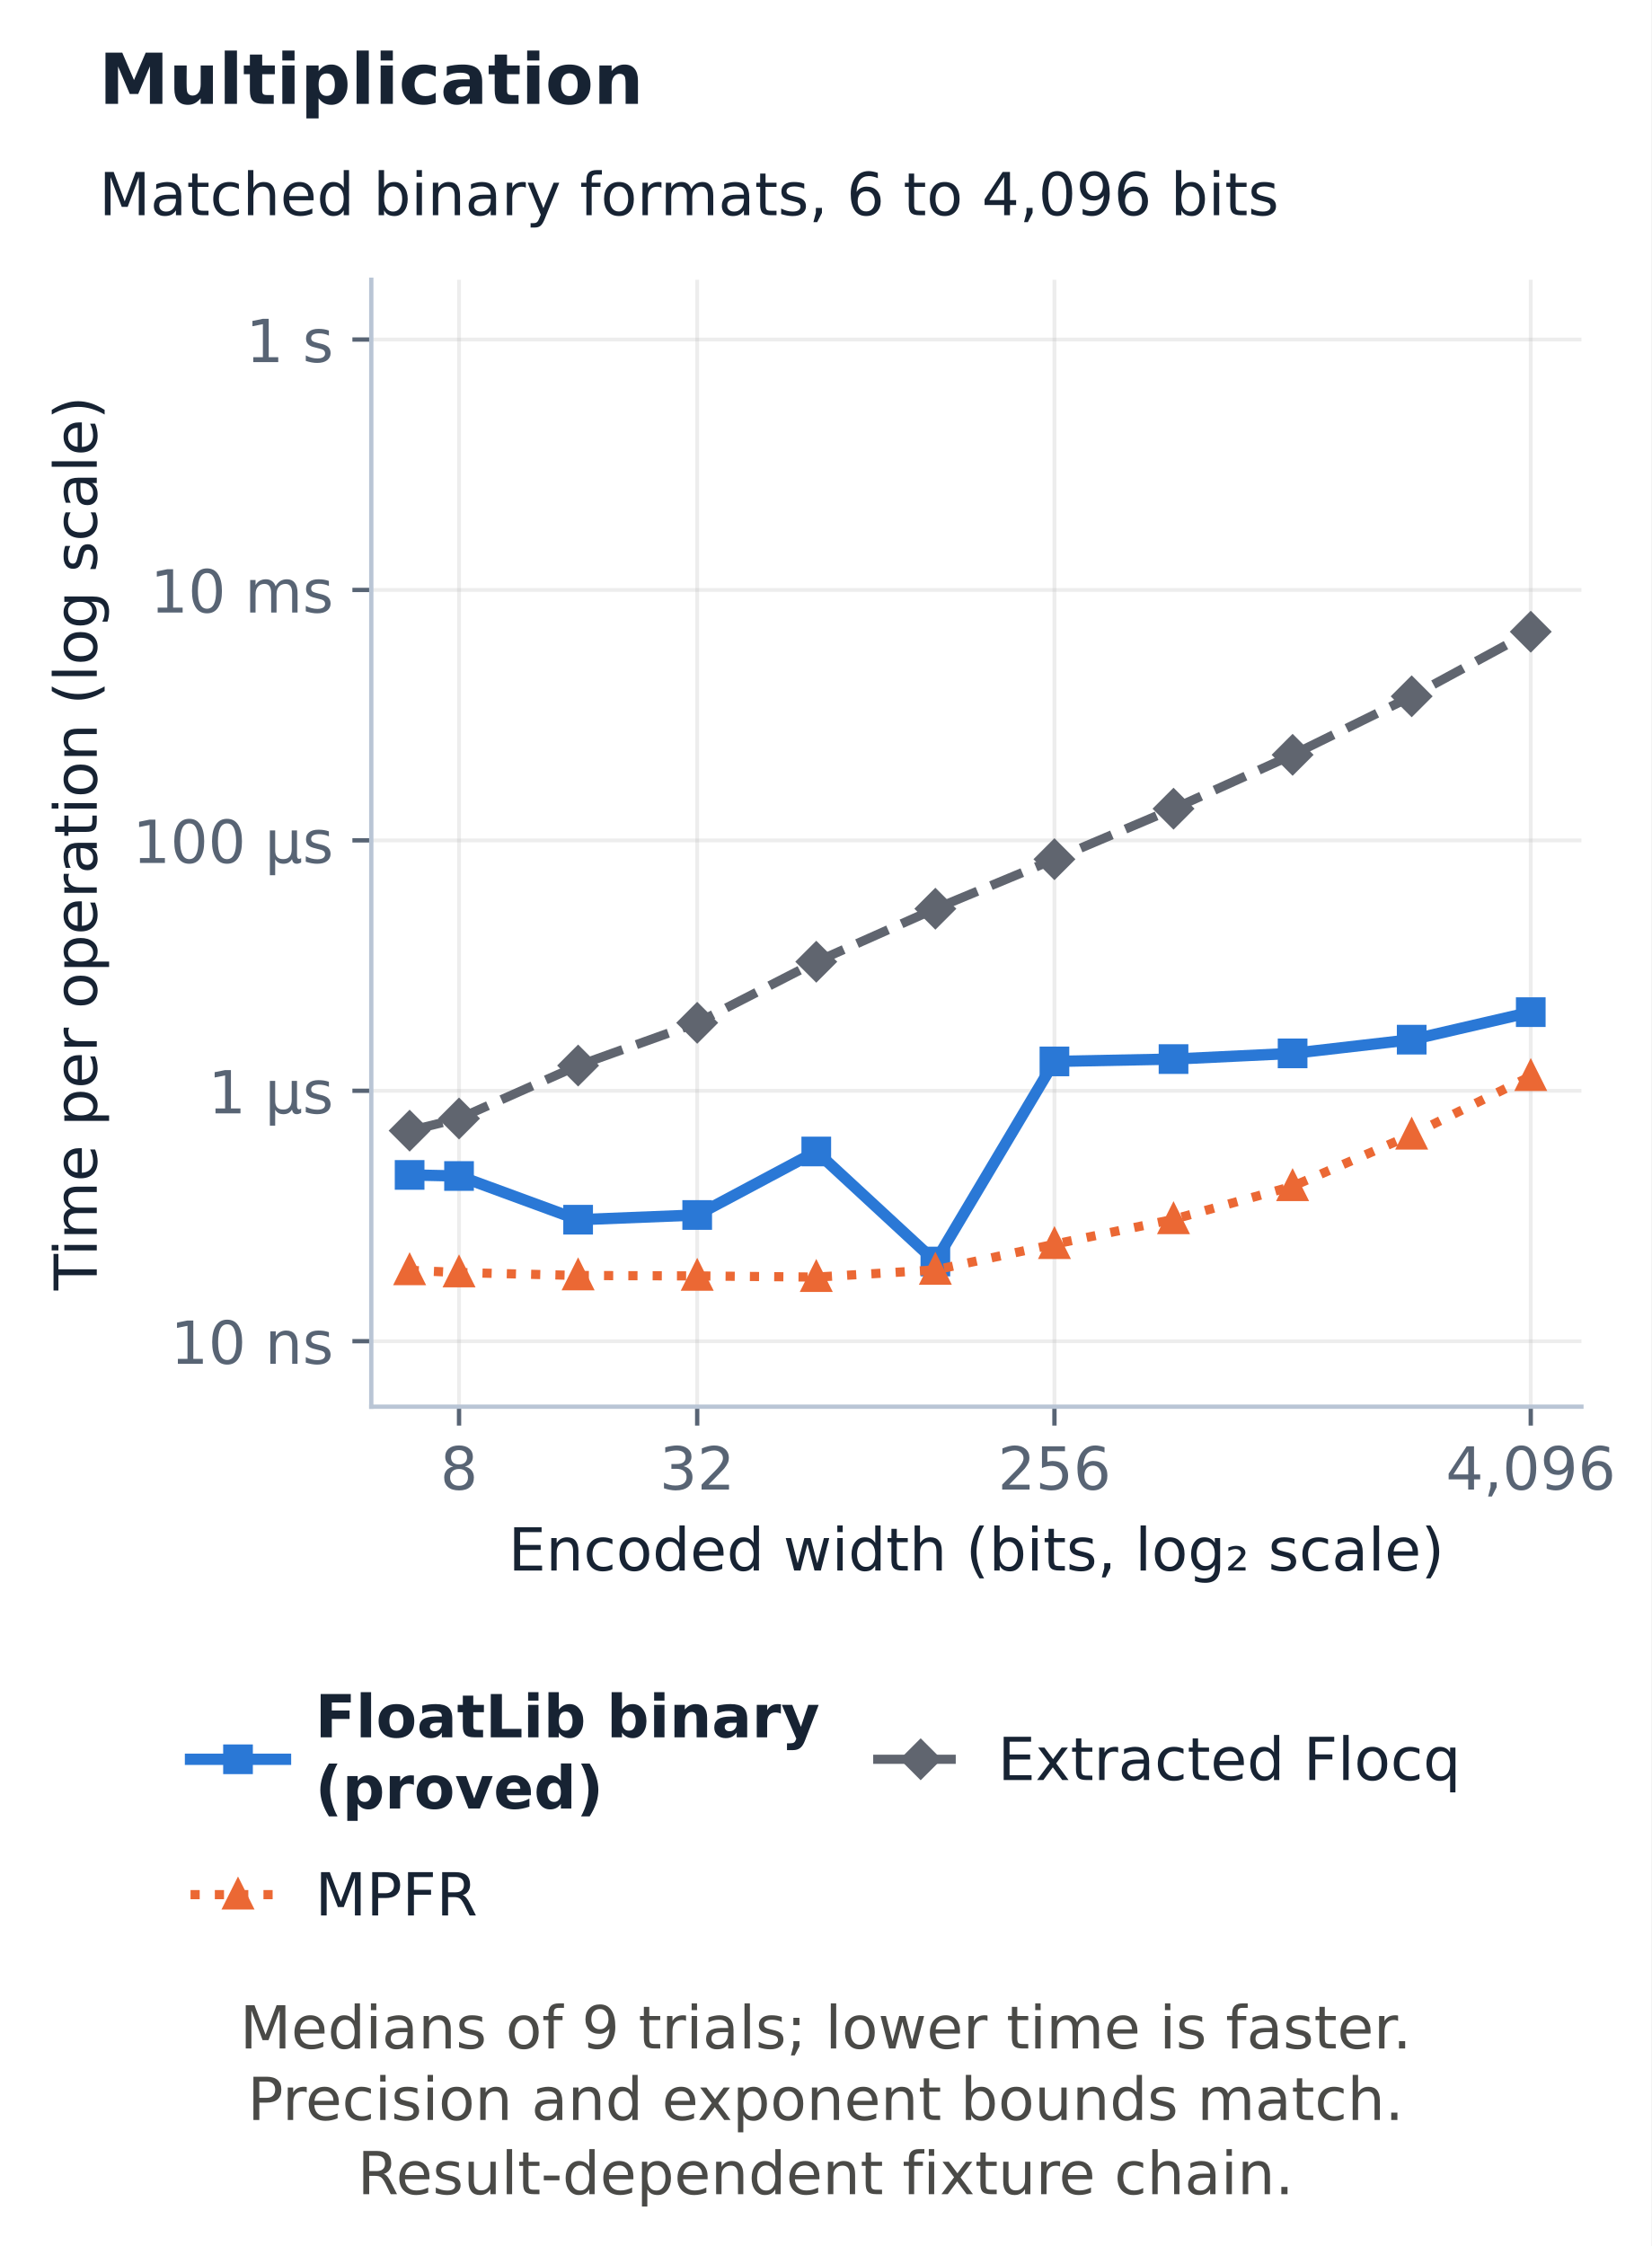
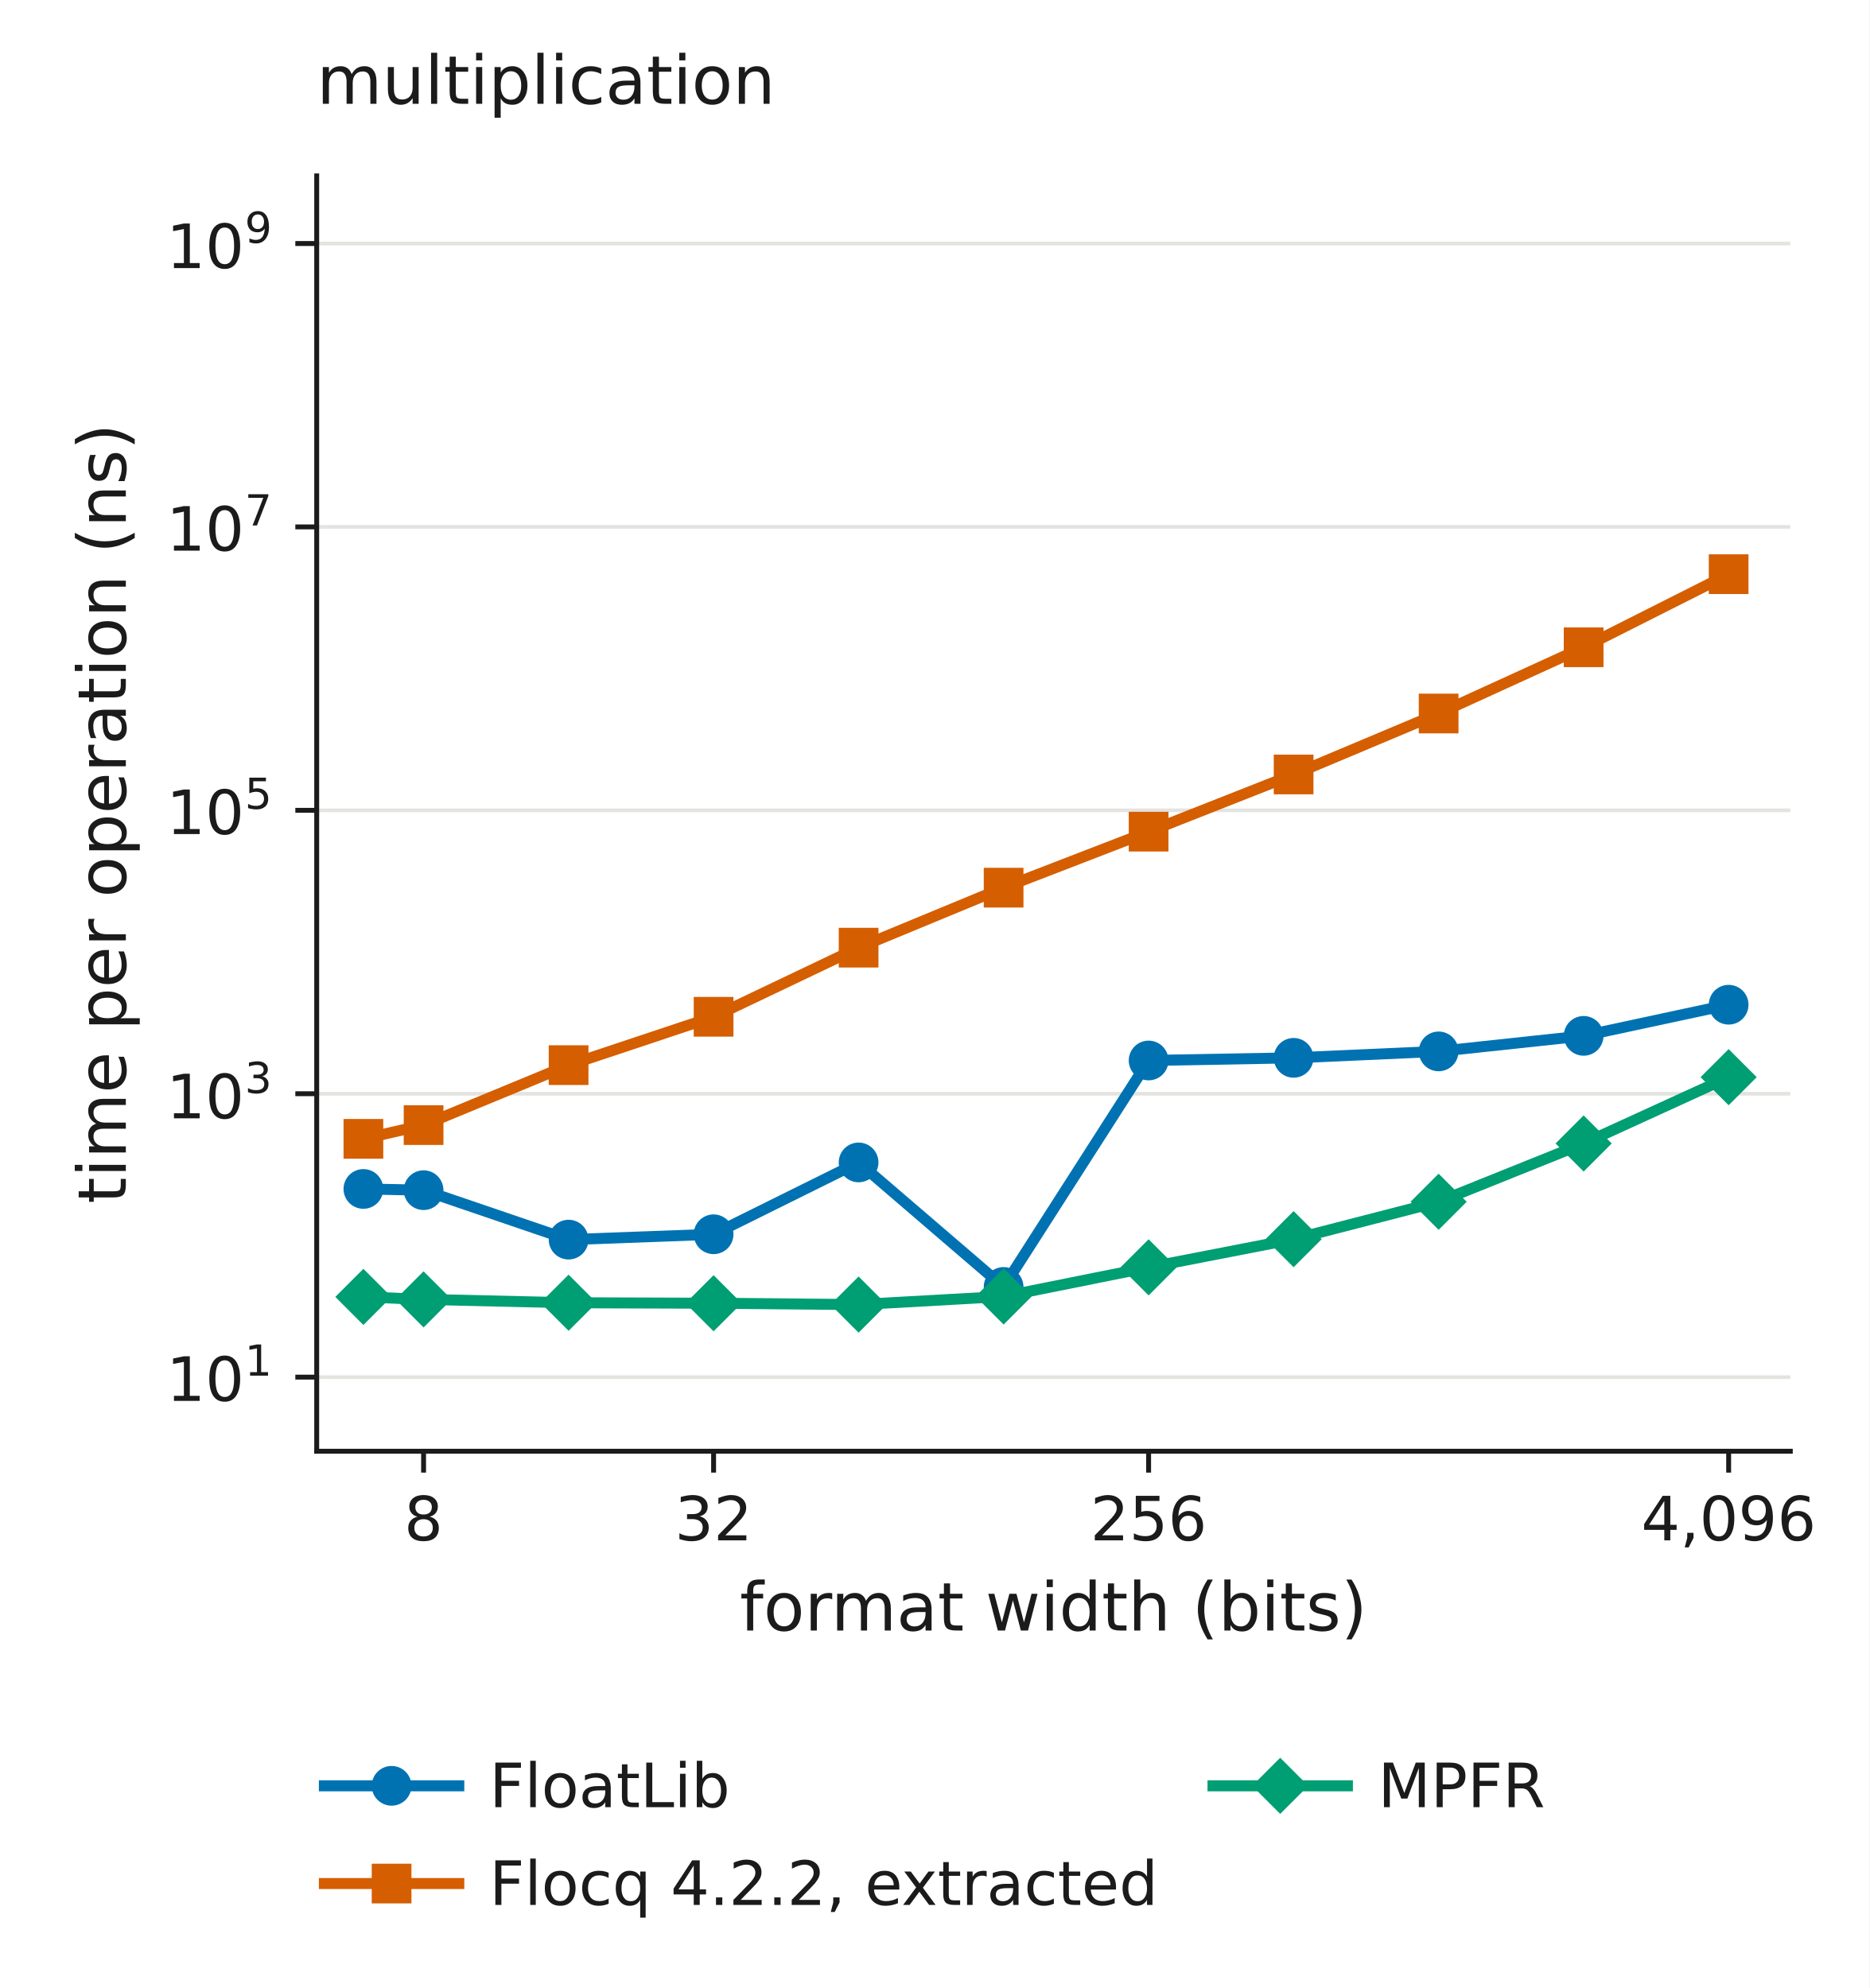
- <svg xmlns="http://www.w3.org/2000/svg" xmlns:xlink="http://www.w3.org/1999/xlink" width="306pt" height="416.154pt" viewBox="0 0 306 416.154" version="1.1">
+ <svg xmlns="http://www.w3.org/2000/svg" xmlns:xlink="http://www.w3.org/1999/xlink" width="306pt" height="325.483pt" viewBox="0 0 306 325.483" version="1.1">
  <defs>
    <style type="text/css">*{stroke-linejoin: round; stroke-linecap: butt}</style>
  </defs>
  <g id="figure_1">
    <g id="patch_1">
-       <path d="M 0 416.154 L 306 416.154 L 306 0 L 0 0 z " style="fill: #ffffff" />
+       <path d="M 0 325.483 L 306 325.483 L 306 0 L 0 0 z " style="fill: #ffffff" />
    </g>
    <g id="axes_1">
      <g id="patch_2">
-         <path d="M 68.8 260.64 L 293.04 260.64 L 293.04 51.84 L 68.8 51.84 z " style="fill: #ffffff" />
+         <path d="M 51.84 237.6 L 293.04 237.6 L 293.04 28.8 L 51.84 28.8 z " style="fill: #ffffff" />
      </g>
      <g id="matplotlib.axis_1">
        <g id="xtick_1">
          <g id="line2d_1">
-             <path d="M 85.062 260.64 L 85.062 51.84 " clip-path="url(#pc682709950)" style="fill: none; stroke: #b0b0b0; stroke-opacity: 0.22; stroke-width: 0.7; stroke-linecap: square" />
-           </g>
+             <defs>
+               <path id="m44b7671e77" d="M 0 0 L 0 3.5 " style="stroke: #1b1b1b; stroke-width: 0.8" />
+             </defs>
+             <g>
+               <use xlink:href="#m44b7671e77" x="69.332" y="237.6" style="fill: #1b1b1b; stroke: #1b1b1b; stroke-width: 0.8" />
+             </g>
+           </g>
+           <g id="text_1">
+             <text style="font-size: 10px; font-family: 'DejaVu Sans', 'Bitstream Vera Sans', Verdana, sans-serif; text-anchor: middle; fill: #1b1b1b" x="69.332" y="252.198" transform="rotate(-0 69.33192 252.1977)">8</text>
+           </g>
+         </g>
+         <g id="xtick_2">
          <g id="line2d_2">
-             <defs>
-               <path id="m30a436a419" d="M 0 0 L 0 3.5 " style="stroke: #586474; stroke-width: 0.8" />
-             </defs>
-             <g>
-               <use xlink:href="#m30a436a419" x="85.062" y="260.64" style="fill: #586474; stroke: #586474; stroke-width: 0.8" />
-             </g>
-           </g>
-           <g id="text_1">
-             <text style="font-size: 11px; font-family: 'DejaVu Sans'; text-anchor: middle; fill: #586474" x="85.062" y="275.997" transform="rotate(-0 85.06198 275.9974)">8</text>
-           </g>
-         </g>
-         <g id="xtick_2">
+             <g>
+               <use xlink:href="#m44b7671e77" x="116.802" y="237.6" style="fill: #1b1b1b; stroke: #1b1b1b; stroke-width: 0.8" />
+             </g>
+           </g>
+           <g id="text_2">
+             <text style="font-size: 10px; font-family: 'DejaVu Sans', 'Bitstream Vera Sans', Verdana, sans-serif; text-anchor: middle; fill: #1b1b1b" x="116.802" y="252.198" transform="rotate(-0 116.802 252.1977)">32</text>
+           </g>
+         </g>
+         <g id="xtick_3">
          <g id="line2d_3">
-             <path d="M 129.194 260.64 L 129.194 51.84 " clip-path="url(#pc682709950)" style="fill: none; stroke: #b0b0b0; stroke-opacity: 0.22; stroke-width: 0.7; stroke-linecap: square" />
-           </g>
+             <g>
+               <use xlink:href="#m44b7671e77" x="188.007" y="237.6" style="fill: #1b1b1b; stroke: #1b1b1b; stroke-width: 0.8" />
+             </g>
+           </g>
+           <g id="text_3">
+             <text style="font-size: 10px; font-family: 'DejaVu Sans', 'Bitstream Vera Sans', Verdana, sans-serif; text-anchor: middle; fill: #1b1b1b" x="188.007" y="252.198" transform="rotate(-0 188.0072 252.1977)">256</text>
+           </g>
+         </g>
+         <g id="xtick_4">
          <g id="line2d_4">
            <g>
-               <use xlink:href="#m30a436a419" x="129.194" y="260.64" style="fill: #586474; stroke: #586474; stroke-width: 0.8" />
-             </g>
-           </g>
-           <g id="text_2">
-             <text style="font-size: 11px; font-family: 'DejaVu Sans'; text-anchor: middle; fill: #586474" x="129.194" y="275.997" transform="rotate(-0 129.1942 275.9974)">32</text>
-           </g>
-         </g>
-         <g id="xtick_3">
-           <g id="line2d_5">
-             <path d="M 195.393 260.64 L 195.393 51.84 " clip-path="url(#pc682709950)" style="fill: none; stroke: #b0b0b0; stroke-opacity: 0.22; stroke-width: 0.7; stroke-linecap: square" />
-           </g>
-           <g id="line2d_6">
-             <g>
-               <use xlink:href="#m30a436a419" x="195.393" y="260.64" style="fill: #586474; stroke: #586474; stroke-width: 0.8" />
-             </g>
-           </g>
-           <g id="text_3">
-             <text style="font-size: 11px; font-family: 'DejaVu Sans'; text-anchor: middle; fill: #586474" x="195.393" y="275.997" transform="rotate(-0 195.3926 275.9974)">256</text>
-           </g>
-         </g>
-         <g id="xtick_4">
-           <g id="line2d_7">
-             <path d="M 283.657 260.64 L 283.657 51.84 " clip-path="url(#pc682709950)" style="fill: none; stroke: #b0b0b0; stroke-opacity: 0.22; stroke-width: 0.7; stroke-linecap: square" />
-           </g>
-           <g id="line2d_8">
-             <g>
-               <use xlink:href="#m30a436a419" x="283.657" y="260.64" style="fill: #586474; stroke: #586474; stroke-width: 0.8" />
+               <use xlink:href="#m44b7671e77" x="282.947" y="237.6" style="fill: #1b1b1b; stroke: #1b1b1b; stroke-width: 0.8" />
            </g>
          </g>
          <g id="text_4">
-             <text style="font-size: 11px; font-family: 'DejaVu Sans'; text-anchor: middle; fill: #586474" x="283.657" y="275.997" transform="rotate(-0 283.6571 275.9974)">4,096</text>
+             <text style="font-size: 10px; font-family: 'DejaVu Sans', 'Bitstream Vera Sans', Verdana, sans-serif; text-anchor: middle; fill: #1b1b1b" x="282.947" y="252.198" transform="rotate(-0 282.9475 252.1977)">4,096</text>
          </g>
        </g>
        <g id="text_5">
-           <text style="font-size: 11px; font-family: 'DejaVu Sans'; text-anchor: middle; fill: #172333" x="180.92" y="290.998" transform="rotate(-0 180.92 290.9983)">Encoded width (bits, log₂ scale)</text>
+           <text style="font-size: 11px; font-family: 'DejaVu Sans', 'Bitstream Vera Sans', Verdana, sans-serif; text-anchor: middle; fill: #1b1b1b" x="172.44" y="266.958" transform="rotate(-0 172.44 266.9583)">format width (bits)</text>
        </g>
      </g>
      <g id="matplotlib.axis_2">
        <g id="ytick_1">
+           <g id="line2d_5">
+             <path d="M 51.84 225.469 L 293.04 225.469 " clip-path="url(#p1d061c73f1)" style="fill: none; stroke: #e3e3e0; stroke-width: 0.6; stroke-linecap: square" />
+           </g>
+           <g id="line2d_6">
+             <defs>
+               <path id="m165789549b" d="M 0 0 L -3.5 0 " style="stroke: #1b1b1b; stroke-width: 0.8" />
+             </defs>
+             <g>
+               <use xlink:href="#m165789549b" x="51.84" y="225.469" style="fill: #1b1b1b; stroke: #1b1b1b; stroke-width: 0.8" />
+             </g>
+           </g>
+           <g id="text_6">
+             <g style="fill: #1b1b1b" transform="translate(27.24 230.1192)">
+               <text>
+                 <tspan x="0" y="-0.762" style="font-size: 10px; font-family: 'DejaVu Sans', 'Bitstream Vera Sans', Verdana, sans-serif; fill: #1b1b1b">1</tspan>
+                 <tspan x="6.362" y="-0.762" style="font-size: 10px; font-family: 'DejaVu Sans', 'Bitstream Vera Sans', Verdana, sans-serif; fill: #1b1b1b">0</tspan>
+                 <tspan x="12.82" y="-4.892" style="font-size: 7px; font-family: 'DejaVu Sans', 'Bitstream Vera Sans', Verdana, sans-serif; fill: #1b1b1b">1</tspan>
+               </text>
+             </g>
+           </g>
+         </g>
+         <g id="ytick_2">
+           <g id="line2d_7">
+             <path d="M 51.84 179.069 L 293.04 179.069 " clip-path="url(#p1d061c73f1)" style="fill: none; stroke: #e3e3e0; stroke-width: 0.6; stroke-linecap: square" />
+           </g>
+           <g id="line2d_8">
+             <g>
+               <use xlink:href="#m165789549b" x="51.84" y="179.069" style="fill: #1b1b1b; stroke: #1b1b1b; stroke-width: 0.8" />
+             </g>
+           </g>
+           <g id="text_7">
+             <g style="fill: #1b1b1b" transform="translate(27.24 183.7692)">
+               <text>
+                 <tspan x="0" y="-0.675" style="font-size: 10px; font-family: 'DejaVu Sans', 'Bitstream Vera Sans', Verdana, sans-serif; fill: #1b1b1b">1</tspan>
+                 <tspan x="6.362" y="-0.675" style="font-size: 10px; font-family: 'DejaVu Sans', 'Bitstream Vera Sans', Verdana, sans-serif; fill: #1b1b1b">0</tspan>
+                 <tspan x="12.82" y="-4.805" style="font-size: 7px; font-family: 'DejaVu Sans', 'Bitstream Vera Sans', Verdana, sans-serif; fill: #1b1b1b">3</tspan>
+               </text>
+             </g>
+           </g>
+         </g>
+         <g id="ytick_3">
          <g id="line2d_9">
-             <path d="M 68.8 248.509 L 293.04 248.509 " clip-path="url(#pc682709950)" style="fill: none; stroke: #b0b0b0; stroke-opacity: 0.22; stroke-width: 0.7; stroke-linecap: square" />
+             <path d="M 51.84 132.669 L 293.04 132.669 " clip-path="url(#p1d061c73f1)" style="fill: none; stroke: #e3e3e0; stroke-width: 0.6; stroke-linecap: square" />
          </g>
          <g id="line2d_10">
-             <defs>
-               <path id="mac5c739fd0" d="M 0 0 L -3.5 0 " style="stroke: #586474; stroke-width: 0.8" />
-             </defs>
-             <g>
-               <use xlink:href="#mac5c739fd0" x="68.8" y="248.509" style="fill: #586474; stroke: #586474; stroke-width: 0.8" />
-             </g>
-           </g>
-           <g id="text_6">
-             <text style="font-size: 11px; font-family: 'DejaVu Sans'; text-anchor: end; fill: #586474" x="61.8" y="252.688" transform="rotate(-0 61.8 252.6879)">10 ns</text>
-           </g>
-         </g>
-         <g id="ytick_2">
+             <g>
+               <use xlink:href="#m165789549b" x="51.84" y="132.669" style="fill: #1b1b1b; stroke: #1b1b1b; stroke-width: 0.8" />
+             </g>
+           </g>
+           <g id="text_8">
+             <g style="fill: #1b1b1b" transform="translate(27.24 137.3192)">
+               <text>
+                 <tspan x="0" y="-0.762" style="font-size: 10px; font-family: 'DejaVu Sans', 'Bitstream Vera Sans', Verdana, sans-serif; fill: #1b1b1b">1</tspan>
+                 <tspan x="6.362" y="-0.762" style="font-size: 10px; font-family: 'DejaVu Sans', 'Bitstream Vera Sans', Verdana, sans-serif; fill: #1b1b1b">0</tspan>
+                 <tspan x="12.82" y="-4.892" style="font-size: 7px; font-family: 'DejaVu Sans', 'Bitstream Vera Sans', Verdana, sans-serif; fill: #1b1b1b">5</tspan>
+               </text>
+             </g>
+           </g>
+         </g>
+         <g id="ytick_4">
          <g id="line2d_11">
-             <path d="M 68.8 202.109 L 293.04 202.109 " clip-path="url(#pc682709950)" style="fill: none; stroke: #b0b0b0; stroke-opacity: 0.22; stroke-width: 0.7; stroke-linecap: square" />
+             <path d="M 51.84 86.269 L 293.04 86.269 " clip-path="url(#p1d061c73f1)" style="fill: none; stroke: #e3e3e0; stroke-width: 0.6; stroke-linecap: square" />
          </g>
          <g id="line2d_12">
            <g>
-               <use xlink:href="#mac5c739fd0" x="68.8" y="202.109" style="fill: #586474; stroke: #586474; stroke-width: 0.8" />
-             </g>
-           </g>
-           <g id="text_7">
-             <text style="font-size: 11px; font-family: 'DejaVu Sans'; text-anchor: end; fill: #586474" x="61.8" y="206.288" transform="rotate(-0 61.8 206.2879)">1 µs</text>
-           </g>
-         </g>
-         <g id="ytick_3">
+               <use xlink:href="#m165789549b" x="51.84" y="86.269" style="fill: #1b1b1b; stroke: #1b1b1b; stroke-width: 0.8" />
+             </g>
+           </g>
+           <g id="text_9">
+             <g style="fill: #1b1b1b" transform="translate(27.24 90.91921)">
+               <text>
+                 <tspan x="0" y="-0.762" style="font-size: 10px; font-family: 'DejaVu Sans', 'Bitstream Vera Sans', Verdana, sans-serif; fill: #1b1b1b">1</tspan>
+                 <tspan x="6.362" y="-0.762" style="font-size: 10px; font-family: 'DejaVu Sans', 'Bitstream Vera Sans', Verdana, sans-serif; fill: #1b1b1b">0</tspan>
+                 <tspan x="12.82" y="-4.892" style="font-size: 7px; font-family: 'DejaVu Sans', 'Bitstream Vera Sans', Verdana, sans-serif; fill: #1b1b1b">7</tspan>
+               </text>
+             </g>
+           </g>
+         </g>
+         <g id="ytick_5">
          <g id="line2d_13">
-             <path d="M 68.8 155.709 L 293.04 155.709 " clip-path="url(#pc682709950)" style="fill: none; stroke: #b0b0b0; stroke-opacity: 0.22; stroke-width: 0.7; stroke-linecap: square" />
+             <path d="M 51.84 39.869 L 293.04 39.869 " clip-path="url(#p1d061c73f1)" style="fill: none; stroke: #e3e3e0; stroke-width: 0.6; stroke-linecap: square" />
          </g>
          <g id="line2d_14">
            <g>
-               <use xlink:href="#mac5c739fd0" x="68.8" y="155.709" style="fill: #586474; stroke: #586474; stroke-width: 0.8" />
-             </g>
-           </g>
-           <g id="text_8">
-             <text style="font-size: 11px; font-family: 'DejaVu Sans'; text-anchor: end; fill: #586474" x="61.8" y="159.888" transform="rotate(-0 61.8 159.8879)">100 µs</text>
-           </g>
-         </g>
-         <g id="ytick_4">
-           <g id="line2d_15">
-             <path d="M 68.8 109.309 L 293.04 109.309 " clip-path="url(#pc682709950)" style="fill: none; stroke: #b0b0b0; stroke-opacity: 0.22; stroke-width: 0.7; stroke-linecap: square" />
-           </g>
-           <g id="line2d_16">
-             <g>
-               <use xlink:href="#mac5c739fd0" x="68.8" y="109.309" style="fill: #586474; stroke: #586474; stroke-width: 0.8" />
-             </g>
-           </g>
-           <g id="text_9">
-             <text style="font-size: 11px; font-family: 'DejaVu Sans'; text-anchor: end; fill: #586474" x="61.8" y="113.488" transform="rotate(-0 61.8 113.4879)">10 ms</text>
-           </g>
-         </g>
-         <g id="ytick_5">
-           <g id="line2d_17">
-             <path d="M 68.8 62.909 L 293.04 62.909 " clip-path="url(#pc682709950)" style="fill: none; stroke: #b0b0b0; stroke-opacity: 0.22; stroke-width: 0.7; stroke-linecap: square" />
-           </g>
-           <g id="line2d_18">
-             <g>
-               <use xlink:href="#mac5c739fd0" x="68.8" y="62.909" style="fill: #586474; stroke: #586474; stroke-width: 0.8" />
+               <use xlink:href="#m165789549b" x="51.84" y="39.869" style="fill: #1b1b1b; stroke: #1b1b1b; stroke-width: 0.8" />
            </g>
          </g>
          <g id="text_10">
-             <text style="font-size: 11px; font-family: 'DejaVu Sans'; text-anchor: end; fill: #586474" x="61.8" y="67.088" transform="rotate(-0 61.8 67.08792)">1 s</text>
+             <g style="fill: #1b1b1b" transform="translate(27.24 44.56921)">
+               <text>
+                 <tspan x="0" y="-0.675" style="font-size: 10px; font-family: 'DejaVu Sans', 'Bitstream Vera Sans', Verdana, sans-serif; fill: #1b1b1b">1</tspan>
+                 <tspan x="6.362" y="-0.675" style="font-size: 10px; font-family: 'DejaVu Sans', 'Bitstream Vera Sans', Verdana, sans-serif; fill: #1b1b1b">0</tspan>
+                 <tspan x="12.82" y="-4.805" style="font-size: 7px; font-family: 'DejaVu Sans', 'Bitstream Vera Sans', Verdana, sans-serif; fill: #1b1b1b">9</tspan>
+               </text>
+             </g>
          </g>
        </g>
        <g id="text_11">
-           <text style="font-size: 11px; font-family: 'DejaVu Sans'; text-anchor: middle; fill: #172333" x="17.936" y="156.24" transform="rotate(-90 17.93617 156.24)">Time per operation (log scale)</text>
-         </g>
+           <text style="font-size: 11px; font-family: 'DejaVu Sans', 'Bitstream Vera Sans', Verdana, sans-serif; text-anchor: middle; fill: #1b1b1b" x="20.597" y="133.2" transform="rotate(-90 20.59742 133.2)">time per operation (ns)</text>
+         </g>
+       </g>
+       <g id="line2d_15">
+         <path d="M 59.481 194.659 L 69.332 194.859 L 93.067 202.955 L 116.802 202.08 L 140.537 190.315 L 164.272 210.702 L 188.007 173.626 L 211.742 173.193 L 235.477 172.138 L 259.212 169.595 L 282.947 164.497 " clip-path="url(#p1d061c73f1)" style="fill: none; stroke: #0072b2; stroke-width: 1.8; stroke-linecap: square" />
+         <defs>
+           <path id="m8b2277f383" d="M 0 2.75 C 0.729 2.75 1.429 2.46 1.945 1.945 C 2.46 1.429 2.75 0.729 2.75 0 C 2.75 -0.729 2.46 -1.429 1.945 -1.945 C 1.429 -2.46 0.729 -2.75 0 -2.75 C -0.729 -2.75 -1.429 -2.46 -1.945 -1.945 C -2.46 -1.429 -2.75 -0.729 -2.75 0 C -2.75 0.729 -2.46 1.429 -1.945 1.945 C -1.429 2.46 -0.729 2.75 0 2.75 z " style="stroke: #0072b2" />
+         </defs>
+         <g clip-path="url(#p1d061c73f1)">
+           <use xlink:href="#m8b2277f383" x="59.481" y="194.659" style="fill: #0072b2; stroke: #0072b2" />
+           <use xlink:href="#m8b2277f383" x="69.332" y="194.859" style="fill: #0072b2; stroke: #0072b2" />
+           <use xlink:href="#m8b2277f383" x="93.067" y="202.955" style="fill: #0072b2; stroke: #0072b2" />
+           <use xlink:href="#m8b2277f383" x="116.802" y="202.08" style="fill: #0072b2; stroke: #0072b2" />
+           <use xlink:href="#m8b2277f383" x="140.537" y="190.315" style="fill: #0072b2; stroke: #0072b2" />
+           <use xlink:href="#m8b2277f383" x="164.272" y="210.702" style="fill: #0072b2; stroke: #0072b2" />
+           <use xlink:href="#m8b2277f383" x="188.007" y="173.626" style="fill: #0072b2; stroke: #0072b2" />
+           <use xlink:href="#m8b2277f383" x="211.742" y="173.193" style="fill: #0072b2; stroke: #0072b2" />
+           <use xlink:href="#m8b2277f383" x="235.477" y="172.138" style="fill: #0072b2; stroke: #0072b2" />
+           <use xlink:href="#m8b2277f383" x="259.212" y="169.595" style="fill: #0072b2; stroke: #0072b2" />
+           <use xlink:href="#m8b2277f383" x="282.947" y="164.497" style="fill: #0072b2; stroke: #0072b2" />
+         </g>
+       </g>
+       <g id="line2d_16">
+         <path d="M 59.481 186.456 L 69.332 184.204 L 93.067 174.388 L 116.802 166.472 L 140.537 155.154 L 164.272 145.333 L 188.007 136.161 L 211.742 126.799 L 235.477 116.818 L 259.212 105.976 L 282.947 94.006 " clip-path="url(#p1d061c73f1)" style="fill: none; stroke: #d55e00; stroke-width: 1.8; stroke-linecap: square" />
+         <defs>
+           <path id="m0ccb218ce4" d="M -2.75 2.75 L 2.75 2.75 L 2.75 -2.75 L -2.75 -2.75 z " style="stroke: #d55e00; stroke-linejoin: miter" />
+         </defs>
+         <g clip-path="url(#p1d061c73f1)">
+           <use xlink:href="#m0ccb218ce4" x="59.481" y="186.456" style="fill: #d55e00; stroke: #d55e00; stroke-linejoin: miter" />
+           <use xlink:href="#m0ccb218ce4" x="69.332" y="184.204" style="fill: #d55e00; stroke: #d55e00; stroke-linejoin: miter" />
+           <use xlink:href="#m0ccb218ce4" x="93.067" y="174.388" style="fill: #d55e00; stroke: #d55e00; stroke-linejoin: miter" />
+           <use xlink:href="#m0ccb218ce4" x="116.802" y="166.472" style="fill: #d55e00; stroke: #d55e00; stroke-linejoin: miter" />
+           <use xlink:href="#m0ccb218ce4" x="140.537" y="155.154" style="fill: #d55e00; stroke: #d55e00; stroke-linejoin: miter" />
+           <use xlink:href="#m0ccb218ce4" x="164.272" y="145.333" style="fill: #d55e00; stroke: #d55e00; stroke-linejoin: miter" />
+           <use xlink:href="#m0ccb218ce4" x="188.007" y="136.161" style="fill: #d55e00; stroke: #d55e00; stroke-linejoin: miter" />
+           <use xlink:href="#m0ccb218ce4" x="211.742" y="126.799" style="fill: #d55e00; stroke: #d55e00; stroke-linejoin: miter" />
+           <use xlink:href="#m0ccb218ce4" x="235.477" y="116.818" style="fill: #d55e00; stroke: #d55e00; stroke-linejoin: miter" />
+           <use xlink:href="#m0ccb218ce4" x="259.212" y="105.976" style="fill: #d55e00; stroke: #d55e00; stroke-linejoin: miter" />
+           <use xlink:href="#m0ccb218ce4" x="282.947" y="94.006" style="fill: #d55e00; stroke: #d55e00; stroke-linejoin: miter" />
+         </g>
+       </g>
+       <g id="line2d_17">
+         <path d="M 59.481 212.334 L 69.332 212.74 L 93.067 213.291 L 116.802 213.372 L 140.537 213.59 L 164.272 212.263 L 188.007 207.494 L 211.742 202.881 L 235.477 196.758 L 259.212 187.213 L 282.947 176.359 " clip-path="url(#p1d061c73f1)" style="fill: none; stroke: #009e73; stroke-width: 1.8; stroke-linecap: square" />
+         <defs>
+           <path id="m81dd84be21" d="M -0 3.889 L 3.889 0 L 0 -3.889 L -3.889 -0 z " style="stroke: #009e73; stroke-linejoin: miter" />
+         </defs>
+         <g clip-path="url(#p1d061c73f1)">
+           <use xlink:href="#m81dd84be21" x="59.481" y="212.334" style="fill: #009e73; stroke: #009e73; stroke-linejoin: miter" />
+           <use xlink:href="#m81dd84be21" x="69.332" y="212.74" style="fill: #009e73; stroke: #009e73; stroke-linejoin: miter" />
+           <use xlink:href="#m81dd84be21" x="93.067" y="213.291" style="fill: #009e73; stroke: #009e73; stroke-linejoin: miter" />
+           <use xlink:href="#m81dd84be21" x="116.802" y="213.372" style="fill: #009e73; stroke: #009e73; stroke-linejoin: miter" />
+           <use xlink:href="#m81dd84be21" x="140.537" y="213.59" style="fill: #009e73; stroke: #009e73; stroke-linejoin: miter" />
+           <use xlink:href="#m81dd84be21" x="164.272" y="212.263" style="fill: #009e73; stroke: #009e73; stroke-linejoin: miter" />
+           <use xlink:href="#m81dd84be21" x="188.007" y="207.494" style="fill: #009e73; stroke: #009e73; stroke-linejoin: miter" />
+           <use xlink:href="#m81dd84be21" x="211.742" y="202.881" style="fill: #009e73; stroke: #009e73; stroke-linejoin: miter" />
+           <use xlink:href="#m81dd84be21" x="235.477" y="196.758" style="fill: #009e73; stroke: #009e73; stroke-linejoin: miter" />
+           <use xlink:href="#m81dd84be21" x="259.212" y="187.213" style="fill: #009e73; stroke: #009e73; stroke-linejoin: miter" />
+           <use xlink:href="#m81dd84be21" x="282.947" y="176.359" style="fill: #009e73; stroke: #009e73; stroke-linejoin: miter" />
+         </g>
+       </g>
+       <g id="patch_3">
+         <path d="M 51.84 237.6 L 51.84 28.8 " style="fill: none; stroke: #1b1b1b; stroke-width: 0.8; stroke-linejoin: miter; stroke-linecap: square" />
+       </g>
+       <g id="patch_4">
+         <path d="M 51.84 237.6 L 293.04 237.6 " style="fill: none; stroke: #1b1b1b; stroke-width: 0.8; stroke-linejoin: miter; stroke-linecap: square" />
+       </g>
+     </g>
+     <g id="text_12">
+       <text style="font-size: 11px; font-family: 'DejaVu Sans', 'Bitstream Vera Sans', Verdana, sans-serif; text-anchor: start; fill: #1b1b1b" x="51.84" y="16.998" transform="rotate(-0 51.84 16.99828)">multiplication</text>
+     </g>
+     <g id="legend_1">
+       <g id="line2d_18">
+         <path d="M 53.096 292.381 L 64.096 292.381 L 75.096 292.381 " style="fill: none; stroke: #0072b2; stroke-width: 1.8; stroke-linecap: square" />
+         <g>
+           <use xlink:href="#m8b2277f383" x="64.096" y="292.381" style="fill: #0072b2; stroke: #0072b2" />
+         </g>
+       </g>
+       <g id="text_13">
+         <text style="font-size: 10px; font-family: 'DejaVu Sans', 'Bitstream Vera Sans', Verdana, sans-serif; text-anchor: start; fill: #1b1b1b" x="80.096" y="295.881" transform="rotate(-0 80.09609 295.881)">FloatLib</text>
      </g>
      <g id="line2d_19">
-         <path d="M 75.904 217.699 L 85.062 217.899 L 107.128 225.995 L 129.194 225.12 L 151.26 213.355 L 173.326 233.742 L 195.393 196.666 L 217.459 196.233 L 239.525 195.178 L 261.591 192.635 L 283.657 187.537 " clip-path="url(#pc682709950)" style="fill: none; stroke: #2a78d6; stroke-width: 2.1; stroke-linecap: square" />
-         <defs>
-           <path id="m176c1e94bf" d="M -2.25 2.25 L 2.25 2.25 L 2.25 -2.25 L -2.25 -2.25 z " style="stroke: #2a78d6; stroke-linejoin: miter" />
-         </defs>
-         <g clip-path="url(#pc682709950)">
-           <use xlink:href="#m176c1e94bf" x="75.904" y="217.699" style="fill: #2a78d6; stroke: #2a78d6; stroke-linejoin: miter" />
-           <use xlink:href="#m176c1e94bf" x="85.062" y="217.899" style="fill: #2a78d6; stroke: #2a78d6; stroke-linejoin: miter" />
-           <use xlink:href="#m176c1e94bf" x="107.128" y="225.995" style="fill: #2a78d6; stroke: #2a78d6; stroke-linejoin: miter" />
-           <use xlink:href="#m176c1e94bf" x="129.194" y="225.12" style="fill: #2a78d6; stroke: #2a78d6; stroke-linejoin: miter" />
-           <use xlink:href="#m176c1e94bf" x="151.26" y="213.355" style="fill: #2a78d6; stroke: #2a78d6; stroke-linejoin: miter" />
-           <use xlink:href="#m176c1e94bf" x="173.326" y="233.742" style="fill: #2a78d6; stroke: #2a78d6; stroke-linejoin: miter" />
-           <use xlink:href="#m176c1e94bf" x="195.393" y="196.666" style="fill: #2a78d6; stroke: #2a78d6; stroke-linejoin: miter" />
-           <use xlink:href="#m176c1e94bf" x="217.459" y="196.233" style="fill: #2a78d6; stroke: #2a78d6; stroke-linejoin: miter" />
-           <use xlink:href="#m176c1e94bf" x="239.525" y="195.178" style="fill: #2a78d6; stroke: #2a78d6; stroke-linejoin: miter" />
-           <use xlink:href="#m176c1e94bf" x="261.591" y="192.635" style="fill: #2a78d6; stroke: #2a78d6; stroke-linejoin: miter" />
-           <use xlink:href="#m176c1e94bf" x="283.657" y="187.537" style="fill: #2a78d6; stroke: #2a78d6; stroke-linejoin: miter" />
-         </g>
+         <path d="M 53.096 308.382 L 64.096 308.382 L 75.096 308.382 " style="fill: none; stroke: #d55e00; stroke-width: 1.8; stroke-linecap: square" />
+         <g>
+           <use xlink:href="#m0ccb218ce4" x="64.096" y="308.382" style="fill: #d55e00; stroke: #d55e00; stroke-linejoin: miter" />
+         </g>
+       </g>
+       <g id="text_14">
+         <text style="font-size: 10px; font-family: 'DejaVu Sans', 'Bitstream Vera Sans', Verdana, sans-serif; text-anchor: start; fill: #1b1b1b" x="80.096" y="311.882" transform="rotate(-0 80.09609 311.8818)">Flocq 4.2.2, extracted</text>
      </g>
      <g id="line2d_20">
-         <path d="M 75.904 209.496 L 85.062 207.244 L 107.128 197.428 L 129.194 189.512 L 151.26 178.194 L 173.326 168.373 L 195.393 159.201 L 217.459 149.839 L 239.525 139.858 L 261.591 129.016 L 283.657 117.046 " clip-path="url(#pc682709950)" style="fill: none; stroke-dasharray: 6.29,2.72; stroke-dashoffset: 0; stroke: #60656f; stroke-width: 1.7" />
-         <defs>
-           <path id="m1dfa106ca7" d="M -0 3.182 L 3.182 0 L 0 -3.182 L -3.182 -0 z " style="stroke: #60656f; stroke-linejoin: miter" />
-         </defs>
-         <g clip-path="url(#pc682709950)">
-           <use xlink:href="#m1dfa106ca7" x="75.904" y="209.496" style="fill: #60656f; stroke: #60656f; stroke-linejoin: miter" />
-           <use xlink:href="#m1dfa106ca7" x="85.062" y="207.244" style="fill: #60656f; stroke: #60656f; stroke-linejoin: miter" />
-           <use xlink:href="#m1dfa106ca7" x="107.128" y="197.428" style="fill: #60656f; stroke: #60656f; stroke-linejoin: miter" />
-           <use xlink:href="#m1dfa106ca7" x="129.194" y="189.512" style="fill: #60656f; stroke: #60656f; stroke-linejoin: miter" />
-           <use xlink:href="#m1dfa106ca7" x="151.26" y="178.194" style="fill: #60656f; stroke: #60656f; stroke-linejoin: miter" />
-           <use xlink:href="#m1dfa106ca7" x="173.326" y="168.373" style="fill: #60656f; stroke: #60656f; stroke-linejoin: miter" />
-           <use xlink:href="#m1dfa106ca7" x="195.393" y="159.201" style="fill: #60656f; stroke: #60656f; stroke-linejoin: miter" />
-           <use xlink:href="#m1dfa106ca7" x="217.459" y="149.839" style="fill: #60656f; stroke: #60656f; stroke-linejoin: miter" />
-           <use xlink:href="#m1dfa106ca7" x="239.525" y="139.858" style="fill: #60656f; stroke: #60656f; stroke-linejoin: miter" />
-           <use xlink:href="#m1dfa106ca7" x="261.591" y="129.016" style="fill: #60656f; stroke: #60656f; stroke-linejoin: miter" />
-           <use xlink:href="#m1dfa106ca7" x="283.657" y="117.046" style="fill: #60656f; stroke: #60656f; stroke-linejoin: miter" />
-         </g>
-       </g>
-       <g id="line2d_21">
-         <path d="M 75.904 235.374 L 85.062 235.78 L 107.128 236.331 L 129.194 236.412 L 151.26 236.63 L 173.326 235.303 L 195.393 230.534 L 217.459 225.921 L 239.525 219.798 L 261.591 210.253 L 283.657 199.399 " clip-path="url(#pc682709950)" style="fill: none; stroke-dasharray: 1.7,2.805; stroke-dashoffset: 0; stroke: #eb6834; stroke-width: 1.7" />
-         <defs>
-           <path id="mfc05afe1b6" d="M 0 -2.25 L -2.25 2.25 L 2.25 2.25 z " style="stroke: #eb6834; stroke-linejoin: miter" />
-         </defs>
-         <g clip-path="url(#pc682709950)">
-           <use xlink:href="#mfc05afe1b6" x="75.904" y="235.374" style="fill: #eb6834; stroke: #eb6834; stroke-linejoin: miter" />
-           <use xlink:href="#mfc05afe1b6" x="85.062" y="235.78" style="fill: #eb6834; stroke: #eb6834; stroke-linejoin: miter" />
-           <use xlink:href="#mfc05afe1b6" x="107.128" y="236.331" style="fill: #eb6834; stroke: #eb6834; stroke-linejoin: miter" />
-           <use xlink:href="#mfc05afe1b6" x="129.194" y="236.412" style="fill: #eb6834; stroke: #eb6834; stroke-linejoin: miter" />
-           <use xlink:href="#mfc05afe1b6" x="151.26" y="236.63" style="fill: #eb6834; stroke: #eb6834; stroke-linejoin: miter" />
-           <use xlink:href="#mfc05afe1b6" x="173.326" y="235.303" style="fill: #eb6834; stroke: #eb6834; stroke-linejoin: miter" />
-           <use xlink:href="#mfc05afe1b6" x="195.393" y="230.534" style="fill: #eb6834; stroke: #eb6834; stroke-linejoin: miter" />
-           <use xlink:href="#mfc05afe1b6" x="217.459" y="225.921" style="fill: #eb6834; stroke: #eb6834; stroke-linejoin: miter" />
-           <use xlink:href="#mfc05afe1b6" x="239.525" y="219.798" style="fill: #eb6834; stroke: #eb6834; stroke-linejoin: miter" />
-           <use xlink:href="#mfc05afe1b6" x="261.591" y="210.253" style="fill: #eb6834; stroke: #eb6834; stroke-linejoin: miter" />
-           <use xlink:href="#mfc05afe1b6" x="283.657" y="199.399" style="fill: #eb6834; stroke: #eb6834; stroke-linejoin: miter" />
-         </g>
-       </g>
-       <g id="patch_3">
-         <path d="M 68.8 260.64 L 68.8 51.84 " style="fill: none; stroke: #b9c5d5; stroke-width: 0.8; stroke-linejoin: miter; stroke-linecap: square" />
-       </g>
-       <g id="patch_4">
-         <path d="M 68.8 260.64 L 293.04 260.64 " style="fill: none; stroke: #b9c5d5; stroke-width: 0.8; stroke-linejoin: miter; stroke-linecap: square" />
-       </g>
-     </g>
-     <g id="text_12">
-       <text style="font-weight: 700; font-size: 13px; font-family: 'DejaVu Sans'; text-anchor: start; fill: #172333" x="18.36" y="19.238" transform="rotate(-0 18.36 19.23797)">Multiplication</text>
-     </g>
-     <g id="text_13">
-       <text style="font-size: 11px; font-family: 'DejaVu Sans'; text-anchor: start; fill: #172333" x="18.36" y="39.875" transform="rotate(-0 18.36 39.87531)">Matched binary formats, 6 to 4,096 bits</text>
-     </g>
-     <g id="text_14">
-       <text style="font-size: 11px; font-family: 'DejaVu Sans'; fill: #4a4a47" transform="translate(44.45922 379.5591)">Medians of 9 trials; lower time is faster.</text>
-       <text style="font-size: 11px; font-family: 'DejaVu Sans'; fill: #4a4a47" transform="translate(45.88148 392.8046)">Precision and exponent bounds match.</text>
-       <text style="font-size: 11px; font-family: 'DejaVu Sans'; fill: #4a4a47" transform="translate(66.24352 406.5546)">Result-dependent fixture chain.</text>
-     </g>
-     <g id="legend_1">
-       <g id="line2d_22">
-         <path d="M 35.305 325.972 L 44.105 325.972 L 52.905 325.972 " style="fill: none; stroke: #2a78d6; stroke-width: 2.1; stroke-linecap: square" />
+         <path d="M 198.546 292.381 L 209.546 292.381 L 220.546 292.381 " style="fill: none; stroke: #009e73; stroke-width: 1.8; stroke-linecap: square" />
        <g>
-           <use xlink:href="#m176c1e94bf" x="44.105" y="325.972" style="fill: #2a78d6; stroke: #2a78d6; stroke-linejoin: miter" />
+           <use xlink:href="#m81dd84be21" x="209.546" y="292.381" style="fill: #009e73; stroke: #009e73; stroke-linejoin: miter" />
        </g>
      </g>
      <g id="text_15">
-         <text style="font-weight: 700; font-size: 11px; font-family: 'DejaVu Sans'; fill: #172333" transform="translate(58.40516 321.8994)">FloatLib binary</text>
-         <text style="font-weight: 700; font-size: 11px; font-family: 'DejaVu Sans'; fill: #172333" transform="translate(58.40516 335.1024)">(proved)</text>
-       </g>
-       <g id="line2d_23">
-         <path d="M 35.305 351.054 L 44.105 351.054 L 52.905 351.054 " style="fill: none; stroke-dasharray: 1.7,2.805; stroke-dashoffset: 0; stroke: #eb6834; stroke-width: 1.7" />
-         <g>
-           <use xlink:href="#mfc05afe1b6" x="44.105" y="351.054" style="fill: #eb6834; stroke: #eb6834; stroke-linejoin: miter" />
-         </g>
-       </g>
-       <g id="text_16">
-         <text style="font-size: 11px; font-family: 'DejaVu Sans'; text-anchor: start; fill: #172333" x="58.405" y="354.904" transform="rotate(-0 58.40516 354.9043)">MPFR</text>
-       </g>
-       <g id="line2d_24">
-         <path d="M 161.805 325.972 L 170.605 325.972 L 179.405 325.972 " style="fill: none; stroke-dasharray: 6.29,2.72; stroke-dashoffset: 0; stroke: #60656f; stroke-width: 1.7" />
-         <g>
-           <use xlink:href="#m1dfa106ca7" x="170.605" y="325.972" style="fill: #60656f; stroke: #60656f; stroke-linejoin: miter" />
-         </g>
-       </g>
-       <g id="text_17">
-         <text style="font-size: 11px; font-family: 'DejaVu Sans'; text-anchor: start; fill: #172333" x="184.905" y="329.822" transform="rotate(-0 184.9052 329.8221)">Extracted Flocq</text>
+         <text style="font-size: 10px; font-family: 'DejaVu Sans', 'Bitstream Vera Sans', Verdana, sans-serif; text-anchor: start; fill: #1b1b1b" x="225.546" y="295.881" transform="rotate(-0 225.5461 295.881)">MPFR</text>
      </g>
    </g>
  </g>
  <defs>
-     <clipPath id="pc682709950">
-       <rect x="68.8" y="51.84" width="224.24" height="208.8" />
+     <clipPath id="p1d061c73f1">
+       <rect x="51.84" y="28.8" width="241.2" height="208.8" />
    </clipPath>
  </defs>
</svg>
